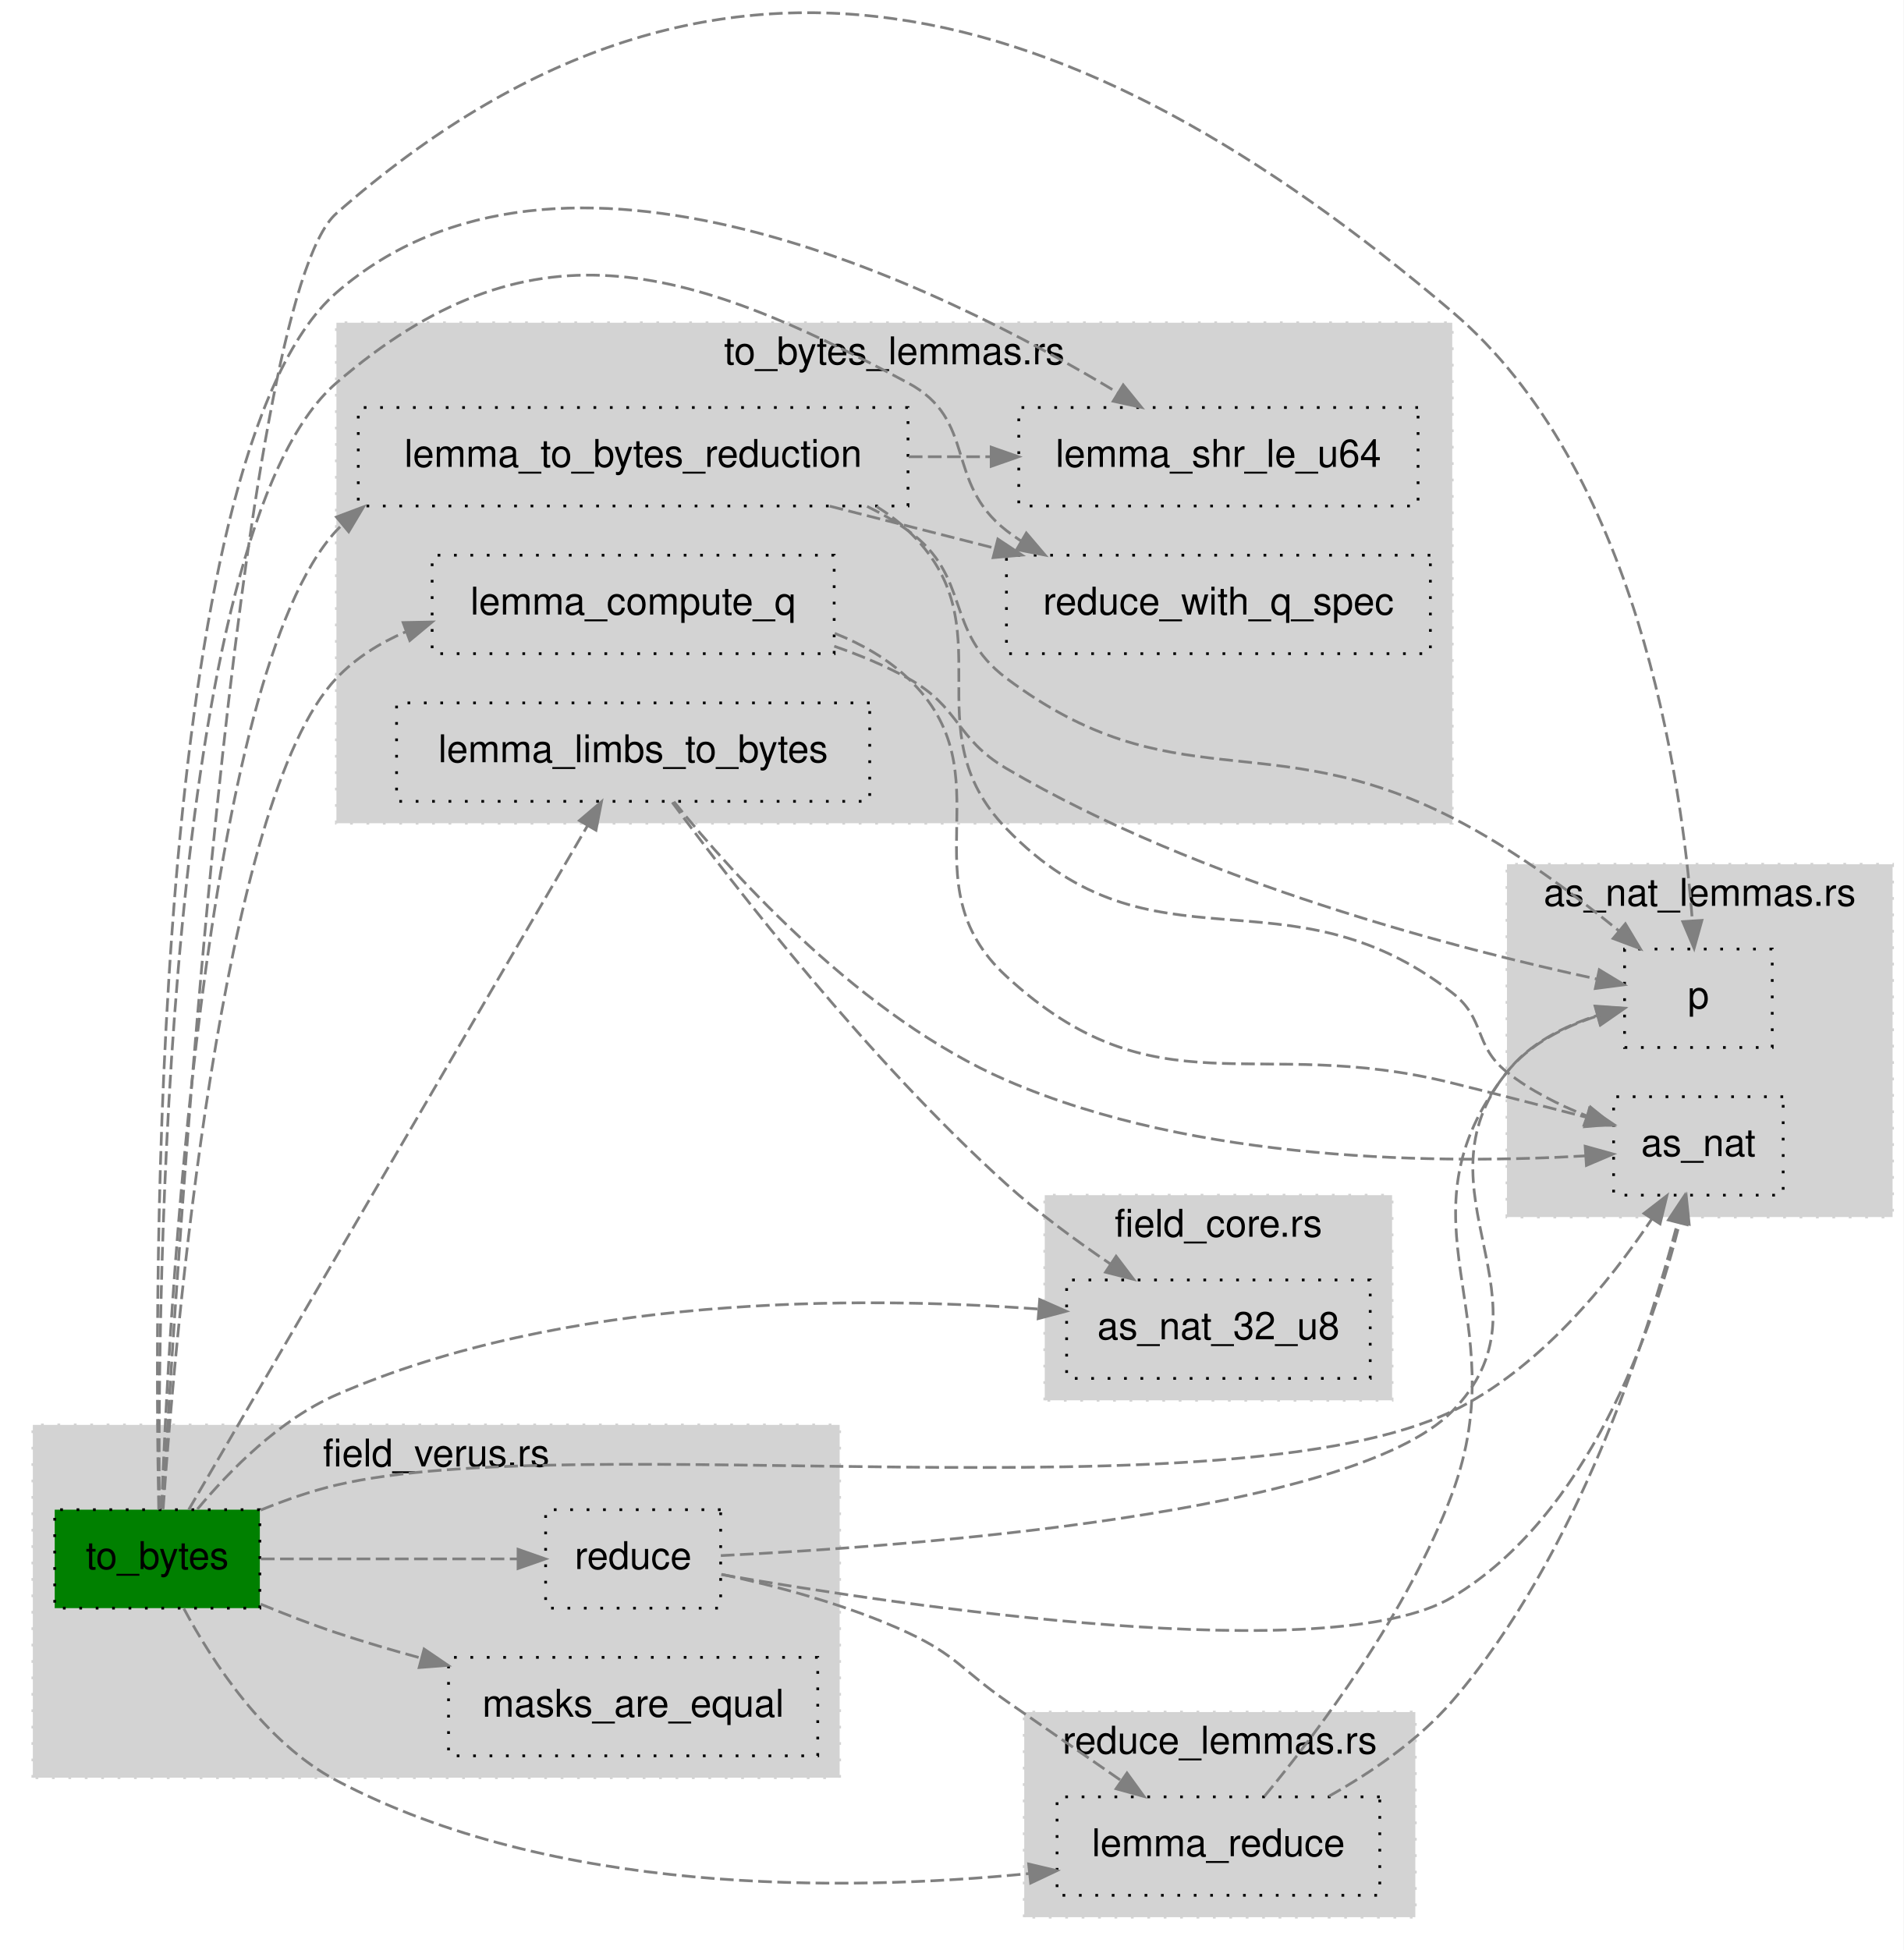
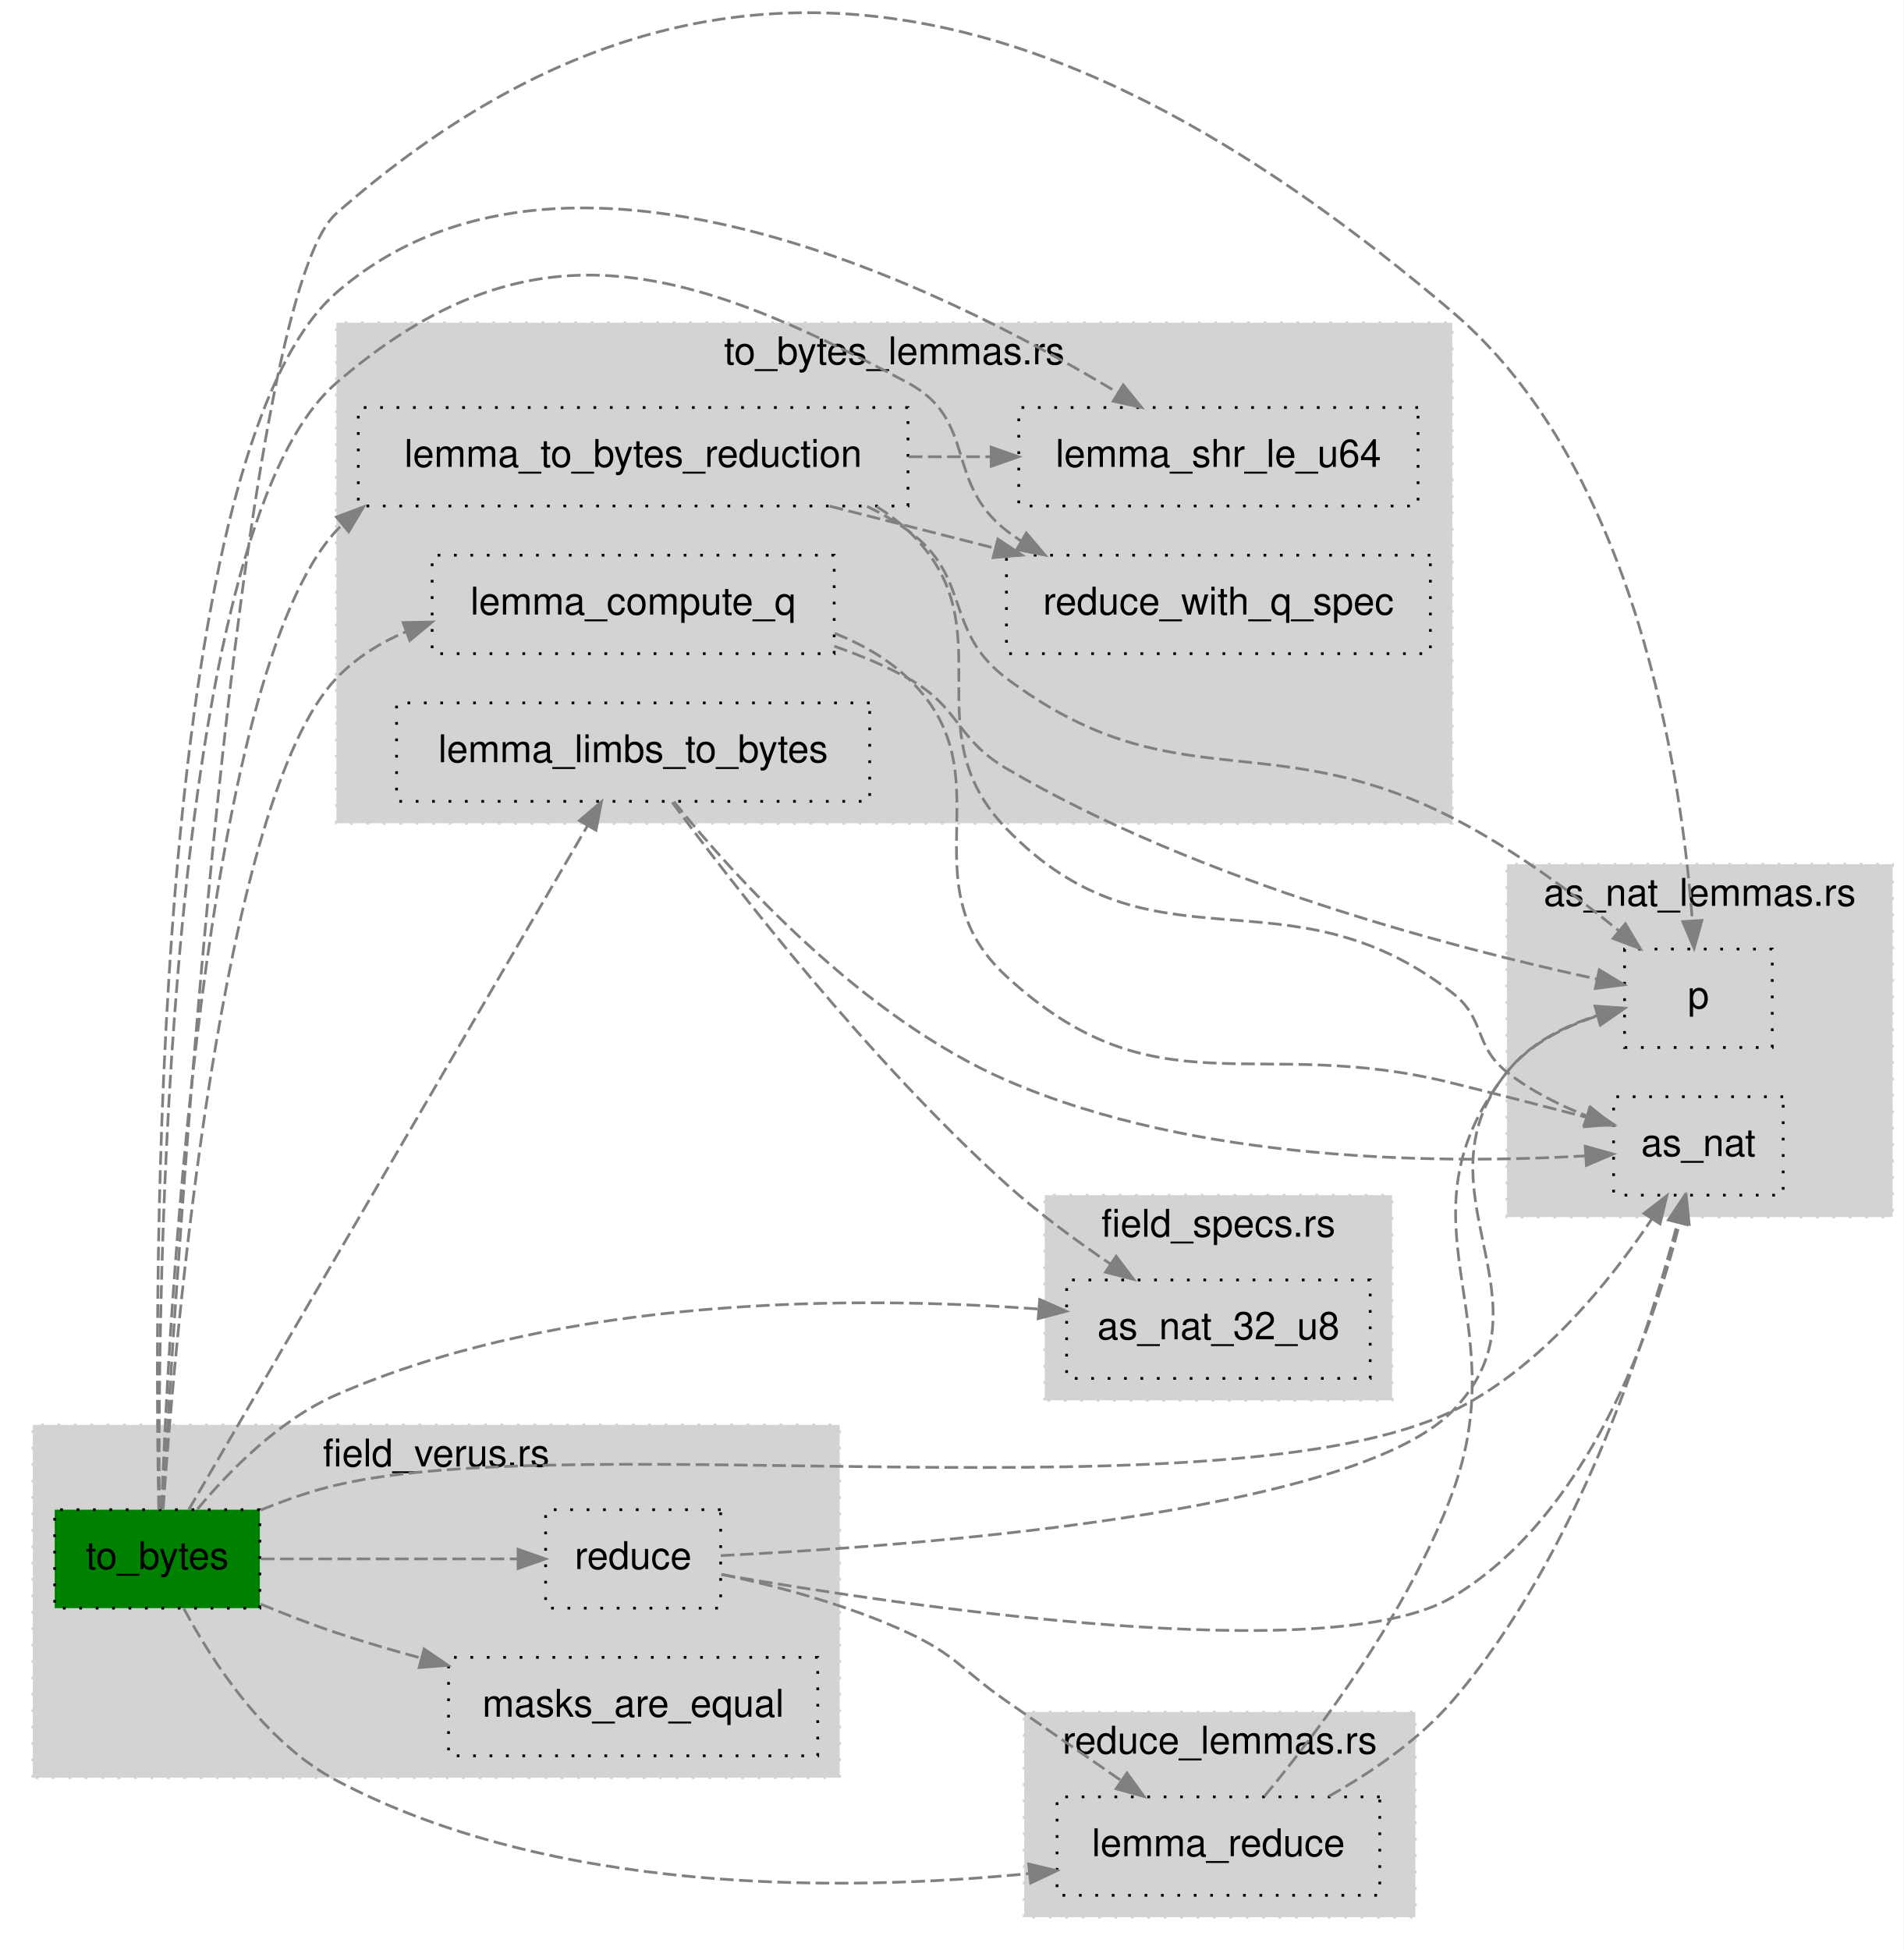
<svg xmlns="http://www.w3.org/2000/svg" xmlns:xlink="http://www.w3.org/1999/xlink" width="696pt" height="713pt" viewBox="0.00 0.00 696.00 713.01">
  <g id="graph0" class="graph" transform="scale(1 1) rotate(0) translate(4 709.01)">
    <polygon fill="white" stroke="transparent" points="-4,4 -4,-709.01 692,-709.01 692,4 -4,4" />
    <g id="clust1" class="cluster">
      <polygon fill="lightgrey" stroke="lightgrey" stroke-dasharray="1,5" points="547,-264 547,-393 688,-393 688,-264 547,-264" />
      <text text-anchor="middle" x="617.5" y="-377.8" font-family="Helvetica,sans-Serif" font-size="14.00">as_nat_lemmas.rs</text>
    </g>
    <g id="clust2" class="cluster">
      <polygon fill="lightgrey" stroke="lightgrey" stroke-dasharray="1,5" points="378,-197 378,-272 505,-272 505,-197 378,-197" />
-       <text text-anchor="middle" x="441.5" y="-256.8" font-family="Helvetica,sans-Serif" font-size="14.00">field_core.rs</text>
+       <text text-anchor="middle" x="441.5" y="-256.8" font-family="Helvetica,sans-Serif" font-size="14.00">field_specs.rs</text>
    </g>
    <g id="clust3" class="cluster">
      <polygon fill="lightgrey" stroke="lightgrey" stroke-dasharray="1,5" points="370.5,-8 370.5,-83 513.5,-83 513.5,-8 370.5,-8" />
      <text text-anchor="middle" x="442" y="-67.8" font-family="Helvetica,sans-Serif" font-size="14.00">reduce_lemmas.rs</text>
    </g>
    <g id="clust4" class="cluster">
      <polygon fill="lightgrey" stroke="lightgrey" stroke-dasharray="1,5" points="119,-408 119,-591 527,-591 527,-408 119,-408" />
      <text text-anchor="middle" x="323" y="-575.8" font-family="Helvetica,sans-Serif" font-size="14.00">to_bytes_lemmas.rs</text>
    </g>
    <g id="clust5" class="cluster">
      <polygon fill="lightgrey" stroke="lightgrey" stroke-dasharray="1,5" points="8,-59 8,-188 303,-188 303,-59 8,-59" />
      <text text-anchor="middle" x="155.5" y="-172.8" font-family="Helvetica,sans-Serif" font-size="14.00">field_verus.rs</text>
    </g>
    <g id="node1" class="node">
      <g id="a_node1">
-         <a xlink:title="use super::field_core::*;  verus! {  // Lemma: If a &gt; b pointwise, then as_nat(a - b) = as_nat(a) - as_nat(b) pub proof fn lemma_as_nat_sub(a: [u64;5], b: [u64;5])     requires         forall |i:int| ...">
+         <a xlink:title="use super::field_specs::*;  verus! {  // Lemma: If a &gt; b pointwise, then as_nat(a - b) = as_nat(a) - as_nat(b) pub proof fn lemma_as_nat_sub(a: [u64;5], b: [u64;5])     requires         forall |i:int| ...">
          <polygon fill="lightgray" stroke="black" stroke-dasharray="1,5" points="644,-362 590,-362 590,-326 644,-326 644,-362" />
          <text text-anchor="middle" x="617" y="-340.3" font-family="Helvetica,sans-Serif" font-size="14.00">p</text>
        </a>
      </g>
    </g>
    <g id="node2" class="node">
      <g id="a_node2">
        <a xlink:title="        pow2(102) * a[2] - pow2(102) * b[2] +         pow2(153) * a[3] - pow2(153) * b[3] +         pow2(204) * a[4] - pow2(204) * b[4]     ) by {         lemma_mul_is_distributive_sub(pow2(1 * 51) as...">
          <polygon fill="lightgray" stroke="black" stroke-dasharray="1,5" points="648,-308 586,-308 586,-272 648,-272 648,-308" />
          <text text-anchor="middle" x="617" y="-286.3" font-family="Helvetica,sans-Serif" font-size="14.00">as_nat</text>
        </a>
      </g>
    </g>
    <g id="node3" class="node">
      <g id="a_node3">
        <a xlink:title="pub open spec fn as_nat_32_u8(limbs: [u8; 32]) -&gt; nat {     as_nat_32_u8_rec(&amp;limbs, 0) }">
          <polygon fill="lightgray" stroke="black" stroke-dasharray="1,5" points="497,-241 386,-241 386,-205 497,-205 497,-241" />
          <text text-anchor="middle" x="441.5" y="-219.3" font-family="Helvetica,sans-Serif" font-size="14.00">as_nat_32_u8</text>
        </a>
      </g>
    </g>
    <g id="node4" class="node">
      <g id="a_node4">
        <a xlink:title="pub proof fn lemma_reduce(limbs: [u64; 5])     ensures         forall|i: int| 0 &lt;= i &lt; 5 ==&gt; spec_reduce(limbs)[i] &lt; (1u64 &lt;&lt; 52),         // Suppose l = (l0, l1, l2, l3, l4) are the input limbs.     ...">
          <polygon fill="lightgray" stroke="black" stroke-dasharray="1,5" points="500.5,-52 382.5,-52 382.5,-16 500.5,-16 500.5,-52" />
          <text text-anchor="middle" x="441.5" y="-30.3" font-family="Helvetica,sans-Serif" font-size="14.00">lemma_reduce</text>
        </a>
      </g>
    </g>
    <g id="edge22" class="edge">
      <path fill="none" stroke="gray" stroke-dasharray="5,2" d="M458.32,-52.19C477.98,-75.92 510.92,-119.56 527,-163 550.96,-227.73 504.49,-262.62 547,-317 555.13,-327.4 567.82,-333.8 580.11,-337.73" />
      <polygon fill="gray" stroke="gray" points="579.22,-341.12 589.79,-340.39 581.08,-334.37 579.22,-341.12" />
    </g>
    <g id="edge21" class="edge">
      <path fill="none" stroke="gray" stroke-dasharray="5,2" d="M481.89,-52.22C497.52,-60.98 514.67,-72.71 527,-87 572.65,-139.91 598.32,-219.91 609.39,-261.94" />
      <polygon fill="gray" stroke="gray" points="606.03,-262.94 611.89,-271.77 612.81,-261.21 606.03,-262.94" />
    </g>
    <g id="node5" class="node">
      <g id="a_node5">
        <a xlink:title="pub proof fn lemma_limbs_to_bytes(limbs: [u64; 5], bytes: [u8; 32])     requires         forall |i: int| 0 &lt;= i &lt; 5 ==&gt; limbs[i] &lt; (1u64 &lt;&lt; 51),         bytes_match_limbs_packing(limbs, bytes),     en...">
          <polygon fill="lightgray" stroke="black" stroke-dasharray="1,5" points="314,-452 141,-452 141,-416 314,-416 314,-452" />
          <text text-anchor="middle" x="227.5" y="-430.3" font-family="Helvetica,sans-Serif" font-size="14.00">lemma_limbs_to_bytes</text>
        </a>
      </g>
    </g>
    <g id="edge13" class="edge">
      <path fill="none" stroke="gray" stroke-dasharray="5,2" d="M242.4,-415.88C264.68,-388.39 311.26,-336.92 364,-314 433.76,-283.69 524.38,-283.39 575.77,-286.38" />
      <polygon fill="gray" stroke="gray" points="575.6,-289.88 585.81,-287.04 576.06,-282.89 575.6,-289.88" />
    </g>
    <g id="edge12" class="edge">
      <path fill="none" stroke="gray" stroke-dasharray="5,2" d="M241.79,-415.62C264.65,-384.7 313.82,-321.26 364,-276 375.6,-265.54 389.35,-255.42 401.97,-246.87" />
      <polygon fill="gray" stroke="gray" points="404.09,-249.67 410.49,-241.23 400.22,-243.84 404.09,-249.67" />
    </g>
    <g id="node6" class="node">
      <g id="a_node6">
        <a xlink:title="pub proof fn lemma_to_bytes_reduction(input_limbs: [u64; 5], final_limbs: [u64; 5], q: u64)     requires         forall |i: int| 0 &lt;= i &lt; 5 ==&gt; input_limbs[i] &lt; (1u64 &lt;&lt; 52),         q == 0 || q == 1,...">
          <polygon fill="lightgray" stroke="black" stroke-dasharray="1,5" points="328,-560 127,-560 127,-524 328,-524 328,-560" />
          <text text-anchor="middle" x="227.5" y="-538.3" font-family="Helvetica,sans-Serif" font-size="14.00">lemma_to_bytes_reduction</text>
        </a>
      </g>
    </g>
    <g id="edge16" class="edge">
      <path fill="none" stroke="gray" stroke-dasharray="5,2" d="M313.05,-523.85C318.31,-521.28 323.35,-518.35 328,-515 351.41,-498.15 340.92,-478.3 364,-461 424.75,-415.48 459.35,-444.42 527,-410 548.95,-398.83 571.21,-382.32 587.98,-368.61" />
      <polygon fill="gray" stroke="gray" points="590.3,-371.23 595.74,-362.14 585.82,-365.85 590.3,-371.23" />
    </g>
    <g id="edge15" class="edge">
      <path fill="none" stroke="gray" stroke-dasharray="5,2" d="M316.49,-523.82C320.62,-521.25 324.49,-518.32 328,-515 365.04,-479.91 328.54,-442.68 364,-406 417.66,-350.5 466.01,-393.32 527,-346 539.37,-336.4 534.73,-326.72 547,-317 555.56,-310.22 566.03,-304.97 576.2,-300.98" />
      <polygon fill="gray" stroke="gray" points="577.56,-304.2 585.78,-297.53 575.19,-297.62 577.56,-304.2" />
    </g>
    <g id="node7" class="node">
      <g id="a_node7">
        <a xlink:title="pub open spec fn reduce_with_q_spec(input_limbs: [u64; 5], q: u64) -&gt; [u64; 5] {     let l0 = (input_limbs[0] + 19 * q) as u64;     let l1 = (input_limbs[1] + (l0 &gt;&gt; 51)) as u64;     let l0_masked = (...">
          <polygon fill="lightgray" stroke="black" stroke-dasharray="1,5" points="519,-506 364,-506 364,-470 519,-470 519,-506" />
          <text text-anchor="middle" x="441.5" y="-484.3" font-family="Helvetica,sans-Serif" font-size="14.00">reduce_with_q_spec</text>
        </a>
      </g>
    </g>
    <g id="edge14" class="edge">
      <path fill="none" stroke="gray" stroke-dasharray="5,2" d="M299.39,-523.94C318.75,-519.01 339.87,-513.63 359.73,-508.57" />
      <polygon fill="gray" stroke="gray" points="360.85,-511.9 369.68,-506.04 359.12,-505.12 360.85,-511.9" />
    </g>
    <g id="node8" class="node">
      <g id="a_node8">
        <a xlink:title="        + limbs[3] as int * pow2(153) as int         + limbs[4] as int * pow2(204) as int         + 19;          assert(as_nat(limbs) == (limbs[0] as nat) + pow2(51) * (limbs[1] as nat) + pow2(102) * ...">
          <polygon fill="lightgray" stroke="black" stroke-dasharray="1,5" points="514.5,-560 368.5,-560 368.5,-524 514.5,-524 514.5,-560" />
          <text text-anchor="middle" x="441.5" y="-538.3" font-family="Helvetica,sans-Serif" font-size="14.00">lemma_shr_le_u64</text>
        </a>
      </g>
    </g>
    <g id="edge17" class="edge">
      <path fill="none" stroke="gray" stroke-dasharray="5,2" d="M328.29,-542C338.34,-542 348.45,-542 358.28,-542" />
      <polygon fill="gray" stroke="gray" points="358.41,-545.5 368.41,-542 358.41,-538.5 358.41,-545.5" />
    </g>
    <g id="node9" class="node">
      <g id="a_node9">
        <a xlink:title="pub proof fn lemma_compute_q(limbs: [u64; 5], q: u64)     requires         forall |i: int| 0 &lt;= i &lt; 5 ==&gt; limbs[i] &lt; (1u64 &lt;&lt; 52),         as_nat(limbs) &lt; 2 * p(),  // From reduce()'s postcondition   ...">
          <polygon fill="lightgray" stroke="black" stroke-dasharray="1,5" points="301,-506 154,-506 154,-470 301,-470 301,-506" />
          <text text-anchor="middle" x="227.5" y="-484.3" font-family="Helvetica,sans-Serif" font-size="14.00">lemma_compute_q</text>
        </a>
      </g>
    </g>
    <g id="edge23" class="edge">
      <path fill="none" stroke="gray" stroke-dasharray="5,2" d="M301.03,-472.72C310.38,-469.49 319.61,-465.62 328,-461 347.01,-450.53 345.29,-439.01 364,-428 434.84,-386.32 529.18,-361.96 579.97,-351.01" />
      <polygon fill="gray" stroke="gray" points="580.76,-354.42 589.82,-348.93 579.31,-347.57 580.76,-354.42" />
    </g>
    <g id="edge24" class="edge">
      <path fill="none" stroke="gray" stroke-dasharray="5,2" d="M301.21,-477.44C311.08,-473.52 320.4,-468.2 328,-461 365.04,-425.91 326.44,-386.53 364,-352 418.84,-301.59 454.71,-330.99 527,-313 543.13,-308.99 560.88,-304.43 576.24,-300.44" />
      <polygon fill="gray" stroke="gray" points="577.17,-303.81 585.96,-297.91 575.4,-297.04 577.17,-303.81" />
    </g>
    <g id="node10" class="node">
      <g id="a_node10">
        <a xlink:title="    pub fn to_bytes(self) -&gt; (r: [u8; 32])         ensures             // canonical encoding, i.e. mod p value             as_nat_32_u8(r) == as_nat(self.limbs) % p()     {         proof {            ...">
          <polygon fill="green" stroke="black" stroke-dasharray="1,5" points="91,-157 16,-157 16,-121 91,-121 91,-157" />
          <text text-anchor="middle" x="53.5" y="-135.3" font-family="Helvetica,sans-Serif" font-size="14.00">to_bytes</text>
        </a>
      </g>
    </g>
    <g id="edge3" class="edge">
      <path fill="none" stroke="gray" stroke-dasharray="5,2" d="M55.49,-157.21C60.3,-242.41 82.54,-599 119,-631 255.83,-751.06 388.3,-712.9 527,-595 594.59,-537.55 610.86,-425.24 614.77,-372.56" />
      <polygon fill="gray" stroke="gray" points="618.28,-372.47 615.43,-362.26 611.29,-372.02 618.28,-372.47" />
    </g>
    <g id="edge5" class="edge">
      <path fill="none" stroke="gray" stroke-dasharray="5,2" d="M91.32,-156.86C100.2,-160.48 109.78,-163.83 119,-166 207.45,-186.83 445.07,-153.7 527,-193 558.65,-208.18 584.36,-240.07 599.87,-263.15" />
      <polygon fill="gray" stroke="gray" points="597.11,-265.33 605.49,-271.81 602.98,-261.52 597.11,-265.33" />
    </g>
    <g id="edge2" class="edge">
      <path fill="none" stroke="gray" stroke-dasharray="5,2" d="M68.18,-157.19C79.94,-171.3 98.26,-189.94 119,-199 202.06,-235.29 308.68,-235.27 375.82,-230.36" />
      <polygon fill="gray" stroke="gray" points="376.15,-233.84 385.84,-229.57 375.6,-226.86 376.15,-233.84" />
    </g>
    <g id="edge6" class="edge">
      <path fill="none" stroke="gray" stroke-dasharray="5,2" d="M63.22,-120.83C73.56,-101.51 92.78,-71.87 119,-58 198.18,-16.13 304.01,-17.23 372.22,-23.94" />
      <polygon fill="gray" stroke="gray" points="372.11,-27.44 382.42,-25.01 372.84,-20.48 372.11,-27.44" />
    </g>
    <g id="edge9" class="edge">
      <path fill="none" stroke="gray" stroke-dasharray="5,2" d="M65,-157.01C94.15,-207 176.18,-347.7 210.79,-407.05" />
      <polygon fill="gray" stroke="gray" points="207.86,-408.98 215.92,-415.85 213.91,-405.45 207.86,-408.98" />
    </g>
    <g id="edge8" class="edge">
      <path fill="none" stroke="gray" stroke-dasharray="5,2" d="M55.08,-157.42C57.6,-225.54 69.82,-461.92 119,-515 119.66,-515.71 120.33,-516.4 121.02,-517.08" />
      <polygon fill="gray" stroke="gray" points="119.01,-519.96 128.92,-523.68 123.49,-514.58 119.01,-519.96" />
    </g>
    <g id="edge7" class="edge">
      <path fill="none" stroke="gray" stroke-dasharray="5,2" d="M54.25,-157.1C53.63,-231.75 55.58,-514.38 119,-569 189.39,-629.62 246.1,-612.83 328,-569 353.43,-555.39 341.23,-532.71 364,-515 365.76,-513.63 367.6,-512.33 369.49,-511.09" />
      <polygon fill="gray" stroke="gray" points="371.26,-514.11 378.13,-506.04 367.73,-508.06 371.26,-514.11" />
    </g>
    <g id="edge4" class="edge">
      <path fill="none" stroke="gray" stroke-dasharray="5,2" d="M54.04,-157.14C52.46,-235.36 50.74,-542.59 119,-602 200.81,-673.2 339.53,-604.74 404.68,-565.4" />
      <polygon fill="gray" stroke="gray" points="406.69,-568.28 413.37,-560.06 403.02,-562.31 406.69,-568.28" />
    </g>
    <g id="edge10" class="edge">
      <path fill="none" stroke="gray" stroke-dasharray="5,2" d="M55.65,-157.29C59.89,-218.75 76.62,-416.52 119,-461 126.07,-468.42 134.85,-473.92 144.32,-477.98" />
      <polygon fill="gray" stroke="gray" points="143.39,-481.37 153.98,-481.58 145.83,-474.81 143.39,-481.37" />
    </g>
    <g id="node11" class="node">
      <g id="a_node11">
        <a xlink:title="    fn reduce(mut limbs: [u64; 5]) -&gt; (r: FieldElement51)         ensures             r.limbs == spec_reduce(limbs),             forall|i: int| 0 &lt;= i &lt; 5 ==&gt; r.limbs[i] &lt; (1u64 &lt;&lt; 52),             (f...">
          <polygon fill="lightgray" stroke="black" stroke-dasharray="1,5" points="259.5,-157 195.5,-157 195.5,-121 259.5,-121 259.5,-157" />
          <text text-anchor="middle" x="227.5" y="-135.3" font-family="Helvetica,sans-Serif" font-size="14.00">reduce</text>
        </a>
      </g>
    </g>
    <g id="edge11" class="edge">
      <path fill="none" stroke="gray" stroke-dasharray="5,2" d="M91.4,-139C119,-139 156.76,-139 185.34,-139" />
      <polygon fill="gray" stroke="gray" points="185.42,-142.5 195.42,-139 185.42,-135.5 185.42,-142.5" />
    </g>
    <g id="node12" class="node">
      <g id="a_node12">
        <a xlink:title="pub proof fn masks_are_equal()     ensures         LOW_51_BIT_MASK == mask51,         LOW_51_BIT_MASK == low_bits_mask(51),         LOW_51_BIT_MASK &lt; (1u64 &lt;&lt; 51) as nat, {     l51_bit_mask_lt(); }">
          <polygon fill="lightgray" stroke="black" stroke-dasharray="1,5" points="295,-103 160,-103 160,-67 295,-67 295,-103" />
          <text text-anchor="middle" x="227.5" y="-81.3" font-family="Helvetica,sans-Serif" font-size="14.00">masks_are_equal</text>
        </a>
      </g>
    </g>
    <g id="edge1" class="edge">
      <path fill="none" stroke="gray" stroke-dasharray="5,2" d="M91.31,-122.47C100.27,-118.76 109.9,-115.03 119,-112 128.89,-108.71 139.41,-105.6 149.85,-102.75" />
      <polygon fill="gray" stroke="gray" points="151.06,-106.05 159.82,-100.09 149.25,-99.28 151.06,-106.05" />
    </g>
    <g id="edge18" class="edge">
      <path fill="none" stroke="gray" stroke-dasharray="5,2" d="M259.55,-140.21C328.27,-143.56 490.07,-155.36 527,-193 566.1,-232.85 511.95,-273.55 547,-317 555.29,-327.27 568.01,-333.64 580.28,-337.6" />
      <polygon fill="gray" stroke="gray" points="579.37,-340.97 589.94,-340.28 581.24,-334.23 579.37,-340.97" />
    </g>
    <g id="edge19" class="edge">
      <path fill="none" stroke="gray" stroke-dasharray="5,2" d="M259.71,-133.29C326.89,-121.68 482.67,-98.55 527,-125 576.82,-154.73 600.41,-223.05 610.14,-261.81" />
      <polygon fill="gray" stroke="gray" points="606.82,-262.97 612.53,-271.9 613.63,-261.36 606.82,-262.97" />
    </g>
    <g id="edge20" class="edge">
      <path fill="none" stroke="gray" stroke-dasharray="5,2" d="M259.94,-133.35C280.02,-129.05 306.26,-122.13 328,-112 345.66,-103.77 347.99,-98.1 364,-87 377.72,-77.48 392.83,-67.01 405.98,-57.91" />
      <polygon fill="gray" stroke="gray" points="408.07,-60.72 414.29,-52.14 404.08,-54.96 408.07,-60.72" />
    </g>
  </g>
</svg>
